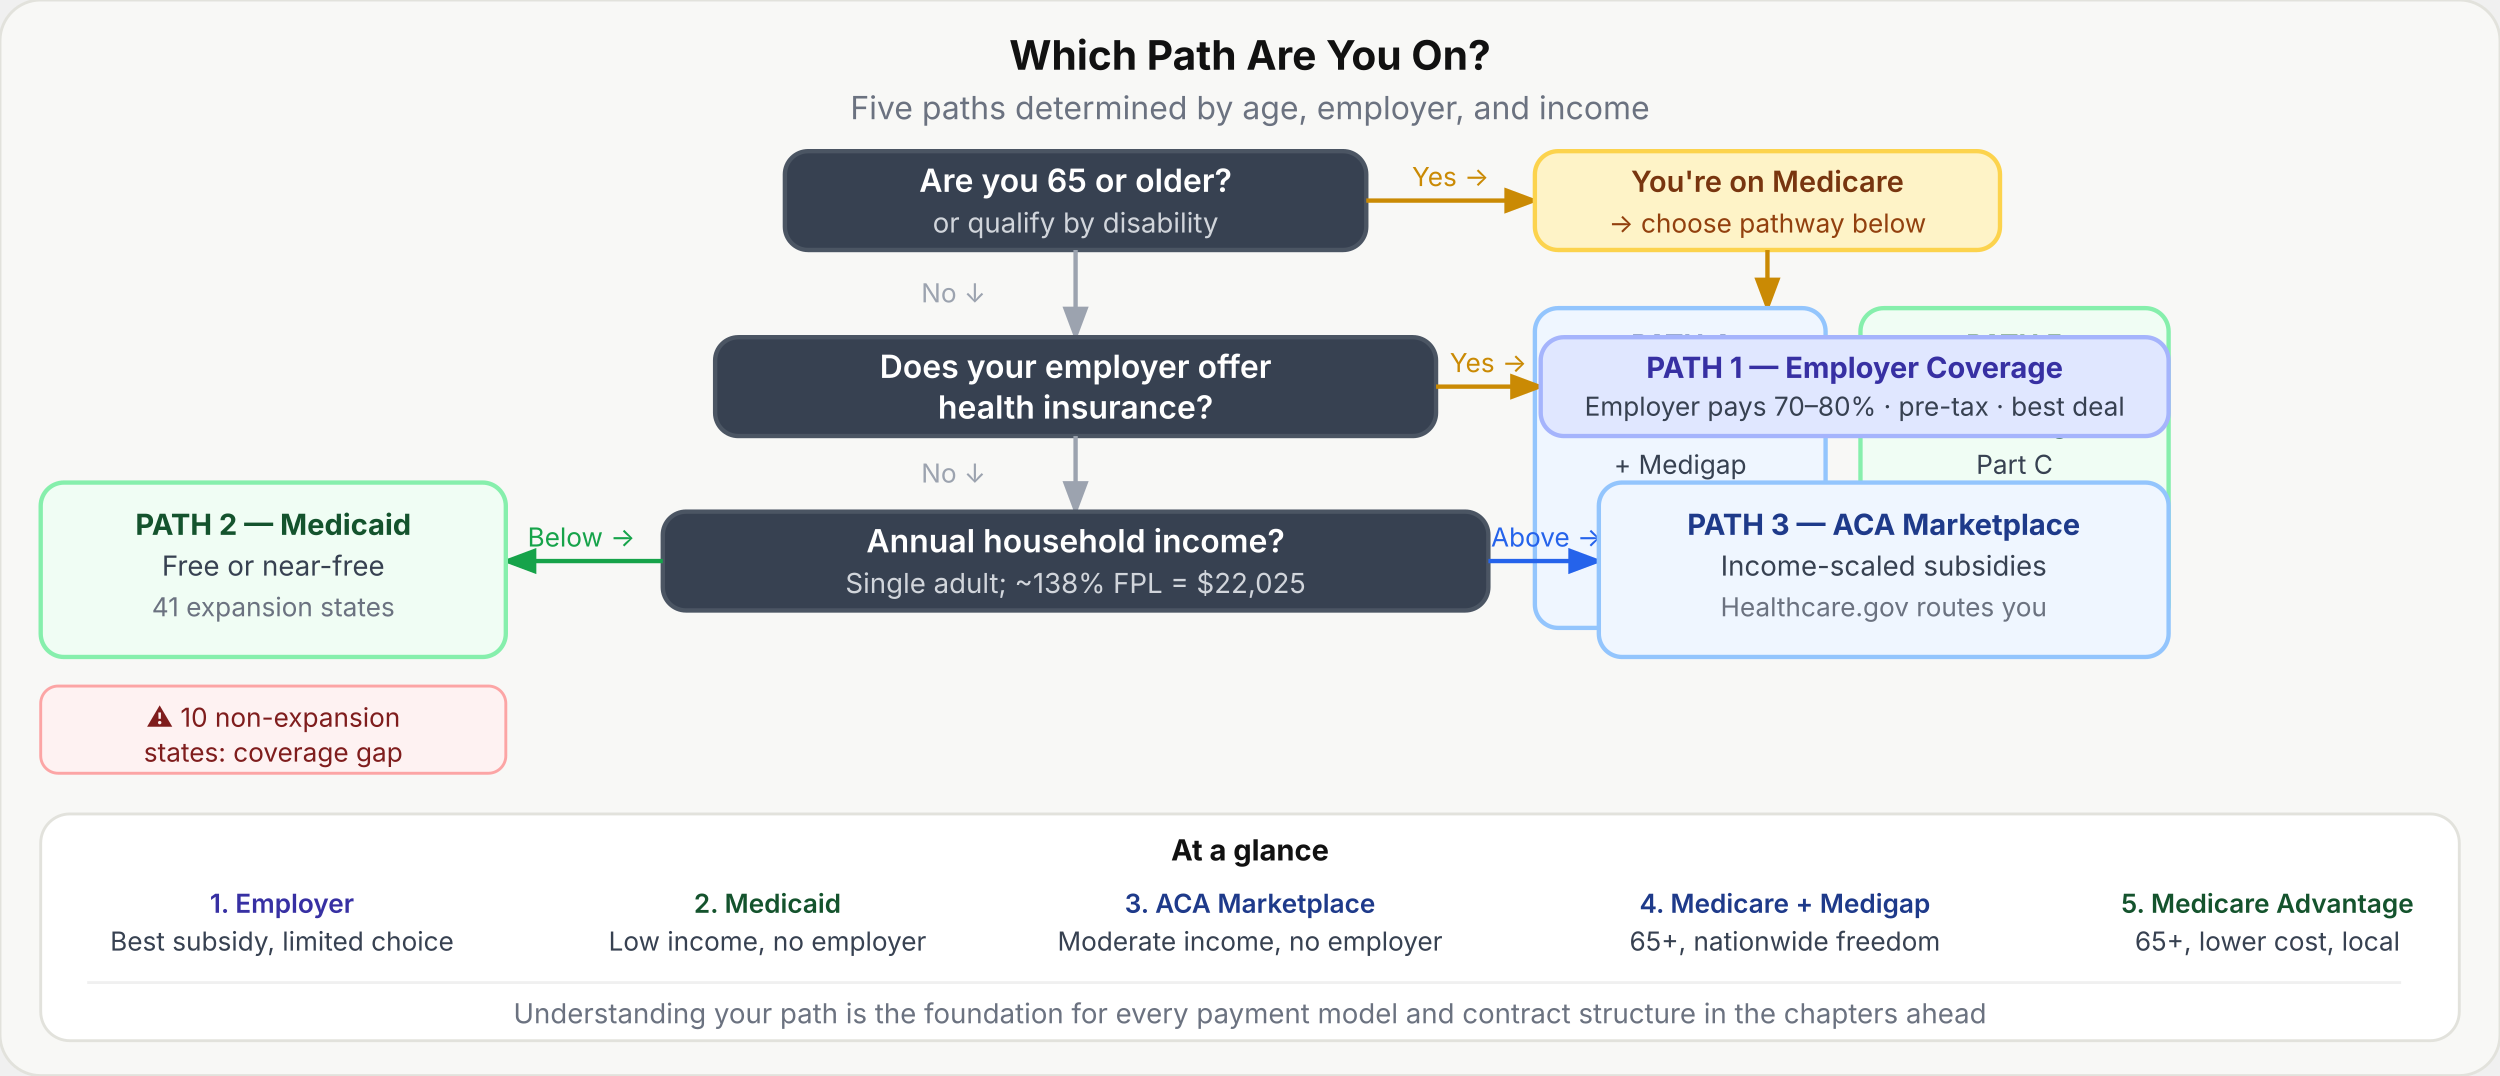
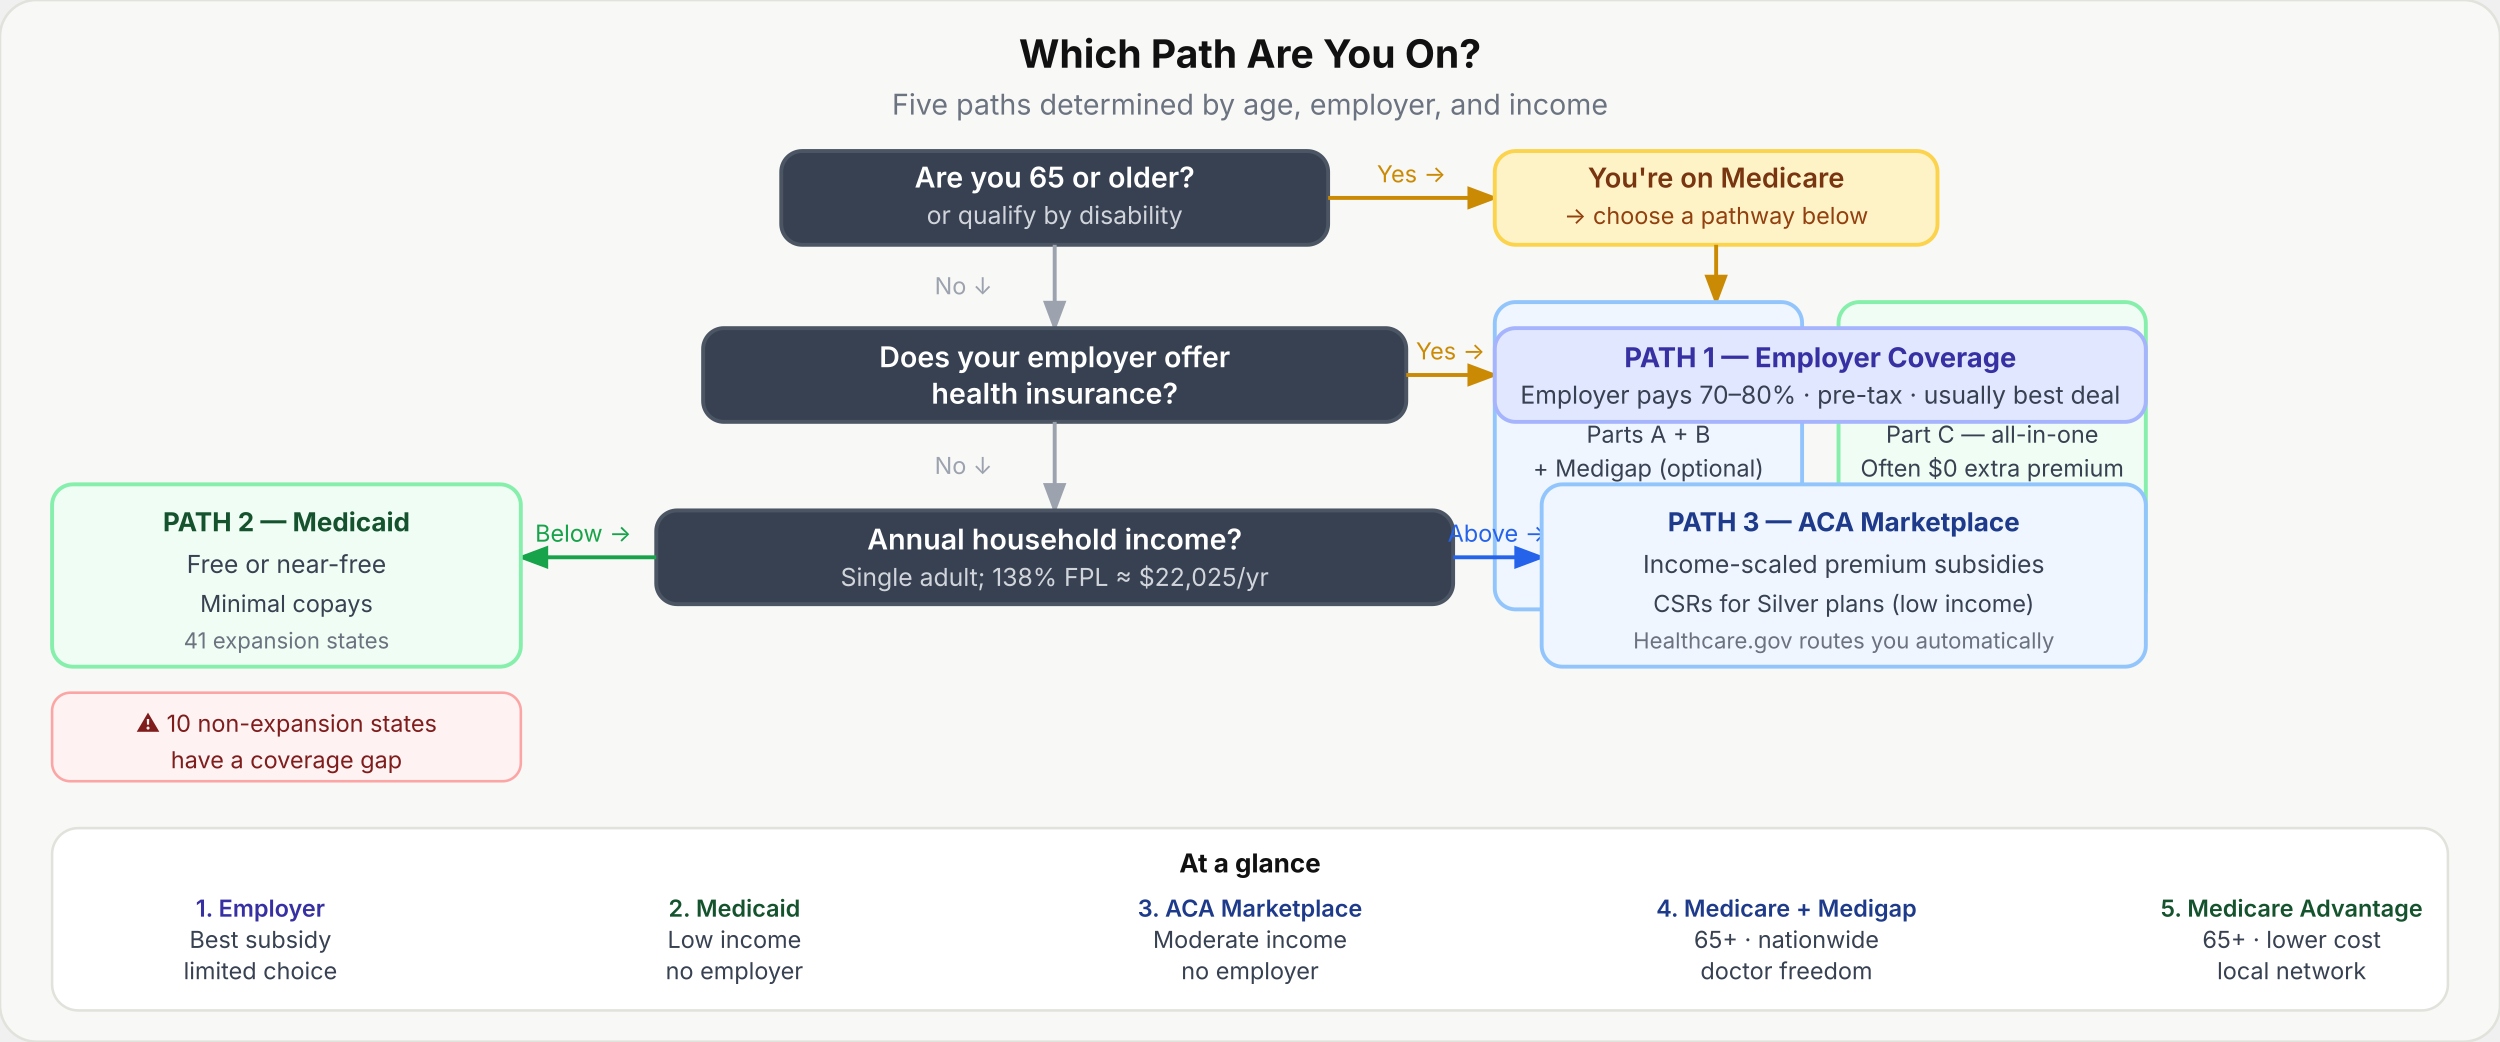
- <svg xmlns="http://www.w3.org/2000/svg" viewBox="0 0 860 370" font-family="Inter, system-ui, -apple-system, sans-serif" role="img">
+ <svg xmlns="http://www.w3.org/2000/svg" viewBox="0 0 960 400" font-family="Inter, system-ui, -apple-system, sans-serif" role="img">
  <defs>
-     <marker id="arr" markerWidth="8" markerHeight="6" refX="7" refY="3" orient="auto">
-       <polygon points="0 0, 8 3, 0 6" fill="#9ca3af" />
+     <marker id="a17-grey" markerWidth="8" markerHeight="6" refX="7" refY="3" orient="auto">
+       <polygon points="0 0,8 3,0 6" fill="#9ca3af" />
    </marker>
-     <marker id="arr-y" markerWidth="8" markerHeight="6" refX="7" refY="3" orient="auto">
-       <polygon points="0 0, 8 3, 0 6" fill="#ca8a04" />
+     <marker id="a17-amber" markerWidth="8" markerHeight="6" refX="7" refY="3" orient="auto">
+       <polygon points="0 0,8 3,0 6" fill="#ca8a04" />
    </marker>
-     <marker id="arr-b" markerWidth="8" markerHeight="6" refX="7" refY="3" orient="auto">
-       <polygon points="0 0, 8 3, 0 6" fill="#2563eb" />
+     <marker id="a17-blue" markerWidth="8" markerHeight="6" refX="7" refY="3" orient="auto">
+       <polygon points="0 0,8 3,0 6" fill="#2563eb" />
    </marker>
-     <marker id="arr-g" markerWidth="8" markerHeight="6" refX="7" refY="3" orient="auto">
-       <polygon points="0 0, 8 3, 0 6" fill="#16a34a" />
+     <marker id="a17-green" markerWidth="8" markerHeight="6" refX="7" refY="3" orient="auto">
+       <polygon points="0 0,8 3,0 6" fill="#16a34a" />
    </marker>
  </defs>
-   <rect width="860" height="370" rx="14" fill="#f8f8f6" stroke="#e2e2dc" stroke-width="1" />
-   <text x="430" y="24" text-anchor="middle" font-size="14" font-weight="700" fill="#111">Which Path Are You On?</text>
-   <text x="430" y="41" text-anchor="middle" font-size="11" fill="#6b7280">Five paths determined by age, employer, and income</text>
-   <rect x="270" y="52" width="200" height="34" rx="8" fill="#374151" stroke="#4b5563" stroke-width="1.5" />
-   <text x="370" y="66" text-anchor="middle" font-size="11" font-weight="600" fill="#fff">Are you 65 or older?</text>
-   <text x="370" y="80" text-anchor="middle" font-size="9.5" fill="#d1d5db">or qualify by disability</text>
-   <line x1="470" y1="69" x2="528" y2="69" stroke="#ca8a04" stroke-width="1.5" marker-end="url(#arr-y)" />
-   <text x="499" y="64" text-anchor="middle" font-size="9" fill="#ca8a04">Yes →</text>
-   <rect x="528" y="52" width="160" height="34" rx="8" fill="#fef3c7" stroke="#fcd34d" stroke-width="1.5" />
-   <text x="608" y="66" text-anchor="middle" font-size="10" font-weight="600" fill="#78350f">You're on Medicare</text>
-   <text x="608" y="80" text-anchor="middle" font-size="9" fill="#92400e">→ choose pathway below</text>
-   <line x1="608" y1="86" x2="608" y2="106" stroke="#ca8a04" stroke-width="1.5" marker-end="url(#arr-y)" />
-   <rect x="528" y="106" width="100" height="110" rx="8" fill="#eff6ff" stroke="#93c5fd" stroke-width="1.5" />
-   <text x="578" y="122" text-anchor="middle" font-size="9.5" font-weight="700" fill="#1e3a8a">PATH 4</text>
-   <text x="578" y="136" text-anchor="middle" font-size="9" font-weight="600" fill="#1e3a8a">Original</text>
-   <text x="578" y="149" text-anchor="middle" font-size="9" font-weight="600" fill="#1e3a8a">Medicare</text>
-   <text x="578" y="163" text-anchor="middle" font-size="9" fill="#374151">+ Medigap</text>
-   <text x="578" y="176" text-anchor="middle" font-size="9" fill="#374151">+ Part D</text>
-   <text x="578" y="191" text-anchor="middle" font-size="8.5" fill="#6b7280">Nationwide</text>
-   <text x="578" y="203" text-anchor="middle" font-size="8.5" fill="#6b7280">freedom</text>
-   <rect x="640" y="106" width="106" height="110" rx="8" fill="#f0fdf4" stroke="#86efac" stroke-width="1.5" />
-   <text x="693" y="122" text-anchor="middle" font-size="9.5" font-weight="700" fill="#14532d">PATH 5</text>
-   <text x="693" y="136" text-anchor="middle" font-size="9" font-weight="600" fill="#14532d">Medicare</text>
-   <text x="693" y="149" text-anchor="middle" font-size="9" font-weight="600" fill="#14532d">Advantage</text>
-   <text x="693" y="163" text-anchor="middle" font-size="9" fill="#374151">Part C</text>
-   <text x="693" y="176" text-anchor="middle" font-size="9" fill="#374151">often $0 extra</text>
-   <text x="693" y="191" text-anchor="middle" font-size="8.5" fill="#6b7280">Local network</text>
-   <text x="693" y="203" text-anchor="middle" font-size="8.5" fill="#6b7280">OOP cap</text>
-   <line x1="370" y1="86" x2="370" y2="116" stroke="#9ca3af" stroke-width="1.5" marker-end="url(#arr)" />
-   <text x="328" y="104" text-anchor="middle" font-size="9" fill="#9ca3af">No ↓</text>
-   <rect x="246" y="116" width="248" height="34" rx="8" fill="#374151" stroke="#4b5563" stroke-width="1.5" />
-   <text x="370" y="130" text-anchor="middle" font-size="11" font-weight="600" fill="#fff">Does your employer offer</text>
-   <text x="370" y="144" text-anchor="middle" font-size="11" font-weight="600" fill="#fff">health insurance?</text>
-   <line x1="494" y1="133" x2="530" y2="133" stroke="#ca8a04" stroke-width="1.5" marker-end="url(#arr-y)" />
-   <text x="512" y="128" text-anchor="middle" font-size="9" fill="#ca8a04">Yes →</text>
-   <rect x="530" y="116" width="216" height="34" rx="8" fill="#e0e7ff" stroke="#a5b4fc" stroke-width="1.5" />
-   <text x="638" y="130" text-anchor="middle" font-size="10" font-weight="700" fill="#3730a3">PATH 1 — Employer Coverage</text>
-   <text x="638" y="143" text-anchor="middle" font-size="9" fill="#374151">Employer pays 70–80% · pre-tax · best deal</text>
-   <line x1="370" y1="150" x2="370" y2="176" stroke="#9ca3af" stroke-width="1.5" marker-end="url(#arr)" />
-   <text x="328" y="166" text-anchor="middle" font-size="9" fill="#9ca3af">No ↓</text>
-   <rect x="228" y="176" width="284" height="34" rx="8" fill="#374151" stroke="#4b5563" stroke-width="1.5" />
-   <text x="370" y="190" text-anchor="middle" font-size="11" font-weight="600" fill="#fff">Annual household income?</text>
-   <text x="370" y="204" text-anchor="middle" font-size="9.5" fill="#d1d5db">Single adult; ~138% FPL = $22,025</text>
-   <line x1="228" y1="193" x2="174" y2="193" stroke="#16a34a" stroke-width="1.5" marker-end="url(#arr-g)" />
-   <text x="200" y="188" text-anchor="middle" font-size="9" fill="#16a34a">Below →</text>
-   <rect x="14" y="166" width="160" height="60" rx="8" fill="#f0fdf4" stroke="#86efac" stroke-width="1.5" />
-   <text x="94" y="184" text-anchor="middle" font-size="10" font-weight="700" fill="#14532d">PATH 2 — Medicaid</text>
-   <text x="94" y="198" text-anchor="middle" font-size="9.5" fill="#374151">Free or near-free</text>
-   <text x="94" y="212" text-anchor="middle" font-size="9" fill="#6b7280">41 expansion states</text>
-   <line x1="512" y1="193" x2="550" y2="193" stroke="#2563eb" stroke-width="1.5" marker-end="url(#arr-b)" />
-   <text x="532" y="188" text-anchor="middle" font-size="9" fill="#2563eb">Above →</text>
-   <rect x="550" y="166" width="196" height="60" rx="8" fill="#eff6ff" stroke="#93c5fd" stroke-width="1.5" />
-   <text x="648" y="184" text-anchor="middle" font-size="10" font-weight="700" fill="#1e3a8a">PATH 3 — ACA Marketplace</text>
-   <text x="648" y="198" text-anchor="middle" font-size="9.5" fill="#374151">Income-scaled subsidies</text>
-   <text x="648" y="212" text-anchor="middle" font-size="9" fill="#6b7280">Healthcare.gov routes you</text>
-   <rect x="14" y="236" width="160" height="30" rx="6" fill="#fef2f2" stroke="#fca5a5" stroke-width="1" />
-   <text x="94" y="250" text-anchor="middle" font-size="9" fill="#7f1d1d">⚠ 10 non-expansion</text>
-   <text x="94" y="262" text-anchor="middle" font-size="9" fill="#7f1d1d">states: coverage gap</text>
-   <rect x="14" y="280" width="832" height="78" rx="10" fill="#fff" stroke="#e2e2dc" stroke-width="1" />
-   <text x="430" y="296" text-anchor="middle" font-size="10" font-weight="700" fill="#111">At a glance</text>
-   <text x="97" y="314" text-anchor="middle" font-size="9" font-weight="600" fill="#3730a3">1. Employer</text>
-   <text x="97" y="327" text-anchor="middle" font-size="9" fill="#374151">Best subsidy, limited choice</text>
-   <text x="264" y="314" text-anchor="middle" font-size="9" font-weight="600" fill="#14532d">2. Medicaid</text>
-   <text x="264" y="327" text-anchor="middle" font-size="9" fill="#374151">Low income, no employer</text>
-   <text x="430" y="314" text-anchor="middle" font-size="9" font-weight="600" fill="#1e3a8a">3. ACA Marketplace</text>
-   <text x="430" y="327" text-anchor="middle" font-size="9" fill="#374151">Moderate income, no employer</text>
-   <text x="614" y="314" text-anchor="middle" font-size="9" font-weight="600" fill="#1e3a8a">4. Medicare + Medigap</text>
-   <text x="614" y="327" text-anchor="middle" font-size="9" fill="#374151">65+, nationwide freedom</text>
-   <text x="780" y="314" text-anchor="middle" font-size="9" font-weight="600" fill="#14532d">5. Medicare Advantage</text>
-   <text x="780" y="327" text-anchor="middle" font-size="9" fill="#374151">65+, lower cost, local</text>
-   <line x1="30" y1="338" x2="826" y2="338" stroke="#f0f0f0" stroke-width="1" />
-   <text x="430" y="352" text-anchor="middle" font-size="9.5" fill="#6b7280">Understanding your path is the foundation for every payment model and contract structure in the chapters ahead</text>
+   <rect width="960" height="400" rx="14" fill="#f8f8f6" stroke="#e2e2dc" stroke-width="1" />
+   <text x="480" y="26" text-anchor="middle" font-size="15" font-weight="700" fill="#111">Which Path Are You On?</text>
+   <text x="480" y="44" text-anchor="middle" font-size="11" fill="#6b7280">Five paths determined by age, employer, and income</text>
+   <rect x="300" y="58" width="210" height="36" rx="8" fill="#374151" stroke="#4b5563" stroke-width="1.5" />
+   <text x="405" y="72" text-anchor="middle" font-size="11" font-weight="600" fill="#fff">Are you 65 or older?</text>
+   <text x="405" y="86" text-anchor="middle" font-size="9.5" fill="#d1d5db">or qualify by disability</text>
+   <line x1="510" y1="76" x2="574" y2="76" stroke="#ca8a04" stroke-width="1.5" marker-end="url(#a17-amber)" />
+   <text x="542" y="70" text-anchor="middle" font-size="9" fill="#ca8a04">Yes →</text>
+   <rect x="574" y="58" width="170" height="36" rx="8" fill="#fef3c7" stroke="#fcd34d" stroke-width="1.5" />
+   <text x="659" y="72" text-anchor="middle" font-size="10.5" font-weight="600" fill="#78350f">You're on Medicare</text>
+   <text x="659" y="86" text-anchor="middle" font-size="9" fill="#92400e">→ choose a pathway below</text>
+   <line x1="659" y1="94" x2="659" y2="116" stroke="#ca8a04" stroke-width="1.5" marker-end="url(#a17-amber)" />
+   <rect x="574" y="116" width="118" height="118" rx="8" fill="#eff6ff" stroke="#93c5fd" stroke-width="1.5" />
+   <text x="633" y="133" text-anchor="middle" font-size="10" font-weight="700" fill="#1e3a8a">PATH 4</text>
+   <text x="633" y="149" text-anchor="middle" font-size="9.5" font-weight="600" fill="#1e3a8a">Original Medicare</text>
+   <line x1="585" y1="157" x2="681" y2="157" stroke="#bfdbfe" stroke-width="1" />
+   <text x="633" y="170" text-anchor="middle" font-size="9" fill="#374151">Parts A + B</text>
+   <text x="633" y="183" text-anchor="middle" font-size="9" fill="#374151">+ Medigap (optional)</text>
+   <text x="633" y="196" text-anchor="middle" font-size="9" fill="#374151">+ standalone Part D</text>
+   <text x="633" y="211" text-anchor="middle" font-size="8.5" fill="#6b7280">Nationwide freedom</text>
+   <text x="633" y="225" text-anchor="middle" font-size="8.5" fill="#6b7280">higher premiums</text>
+   <rect x="706" y="116" width="118" height="118" rx="8" fill="#f0fdf4" stroke="#86efac" stroke-width="1.5" />
+   <text x="765" y="133" text-anchor="middle" font-size="10" font-weight="700" fill="#14532d">PATH 5</text>
+   <text x="765" y="149" text-anchor="middle" font-size="9.5" font-weight="600" fill="#14532d">Medicare Advantage</text>
+   <line x1="717" y1="157" x2="813" y2="157" stroke="#bbf7d0" stroke-width="1" />
+   <text x="765" y="170" text-anchor="middle" font-size="9" fill="#374151">Part C — all-in-one</text>
+   <text x="765" y="183" text-anchor="middle" font-size="9" fill="#374151">Often $0 extra premium</text>
+   <text x="765" y="196" text-anchor="middle" font-size="9" fill="#374151">Usually includes drugs</text>
+   <text x="765" y="211" text-anchor="middle" font-size="8.5" fill="#6b7280">Local network</text>
+   <text x="765" y="225" text-anchor="middle" font-size="8.5" fill="#6b7280">annual OOP cap ~$9,250</text>
+   <line x1="405" y1="94" x2="405" y2="126" stroke="#9ca3af" stroke-width="1.5" marker-end="url(#a17-grey)" />
+   <text x="370" y="113" text-anchor="middle" font-size="9" fill="#9ca3af">No ↓</text>
+   <rect x="270" y="126" width="270" height="36" rx="8" fill="#374151" stroke="#4b5563" stroke-width="1.5" />
+   <text x="405" y="141" text-anchor="middle" font-size="11" font-weight="600" fill="#fff">Does your employer offer</text>
+   <text x="405" y="155" text-anchor="middle" font-size="11" font-weight="600" fill="#fff">health insurance?</text>
+   <line x1="540" y1="144" x2="574" y2="144" stroke="#ca8a04" stroke-width="1.5" marker-end="url(#a17-amber)" />
+   <text x="557" y="138" text-anchor="middle" font-size="9" fill="#ca8a04">Yes →</text>
+   <rect x="574" y="126" width="250" height="36" rx="8" fill="#e0e7ff" stroke="#a5b4fc" stroke-width="1.5" />
+   <text x="699" y="141" text-anchor="middle" font-size="10.5" font-weight="700" fill="#3730a3">PATH 1 — Employer Coverage</text>
+   <text x="699" y="155" text-anchor="middle" font-size="9.5" fill="#374151">Employer pays 70–80% · pre-tax · usually best deal</text>
+   <line x1="405" y1="162" x2="405" y2="196" stroke="#9ca3af" stroke-width="1.5" marker-end="url(#a17-grey)" />
+   <text x="370" y="182" text-anchor="middle" font-size="9" fill="#9ca3af">No ↓</text>
+   <rect x="252" y="196" width="306" height="36" rx="8" fill="#374151" stroke="#4b5563" stroke-width="1.5" />
+   <text x="405" y="211" text-anchor="middle" font-size="11" font-weight="600" fill="#fff">Annual household income?</text>
+   <text x="405" y="225" text-anchor="middle" font-size="9.5" fill="#d1d5db">Single adult; 138% FPL ≈ $22,025/yr</text>
+   <line x1="252" y1="214" x2="200" y2="214" stroke="#16a34a" stroke-width="1.5" marker-end="url(#a17-green)" />
+   <text x="224" y="208" text-anchor="middle" font-size="9" fill="#16a34a">Below →</text>
+   <rect x="20" y="186" width="180" height="70" rx="8" fill="#f0fdf4" stroke="#86efac" stroke-width="1.5" />
+   <text x="110" y="204" text-anchor="middle" font-size="10" font-weight="700" fill="#14532d">PATH 2 — Medicaid</text>
+   <text x="110" y="220" text-anchor="middle" font-size="9.5" fill="#374151">Free or near-free</text>
+   <text x="110" y="235" text-anchor="middle" font-size="9" fill="#374151">Minimal copays</text>
+   <text x="110" y="249" text-anchor="middle" font-size="8.5" fill="#6b7280">41 expansion states</text>
+   <rect x="20" y="266" width="180" height="34" rx="7" fill="#fef2f2" stroke="#fca5a5" stroke-width="1" />
+   <text x="110" y="281" text-anchor="middle" font-size="9" fill="#7f1d1d">⚠ 10 non-expansion states</text>
+   <text x="110" y="295" text-anchor="middle" font-size="9" fill="#7f1d1d">have a coverage gap</text>
+   <line x1="558" y1="214" x2="592" y2="214" stroke="#2563eb" stroke-width="1.5" marker-end="url(#a17-blue)" />
+   <text x="575" y="208" text-anchor="middle" font-size="9" fill="#2563eb">Above →</text>
+   <rect x="592" y="186" width="232" height="70" rx="8" fill="#eff6ff" stroke="#93c5fd" stroke-width="1.5" />
+   <text x="708" y="204" text-anchor="middle" font-size="10" font-weight="700" fill="#1e3a8a">PATH 3 — ACA Marketplace</text>
+   <text x="708" y="220" text-anchor="middle" font-size="9.5" fill="#374151">Income-scaled premium subsidies</text>
+   <text x="708" y="235" text-anchor="middle" font-size="9" fill="#374151">CSRs for Silver plans (low income)</text>
+   <text x="708" y="249" text-anchor="middle" font-size="8.5" fill="#6b7280">Healthcare.gov routes you automatically</text>
+   <rect x="20" y="318" width="920" height="70" rx="10" fill="#fff" stroke="#e2e2dc" stroke-width="1" />
+   <text x="480" y="335" text-anchor="middle" font-size="10" font-weight="700" fill="#111">At a glance</text>
+   <text x="100" y="352" text-anchor="middle" font-size="9" font-weight="600" fill="#3730a3">1. Employer</text>
+   <text x="100" y="364" text-anchor="middle" font-size="9" fill="#374151">Best subsidy</text>
+   <text x="100" y="376" text-anchor="middle" font-size="9" fill="#374151">limited choice</text>
+   <text x="282" y="352" text-anchor="middle" font-size="9" font-weight="600" fill="#14532d">2. Medicaid</text>
+   <text x="282" y="364" text-anchor="middle" font-size="9" fill="#374151">Low income</text>
+   <text x="282" y="376" text-anchor="middle" font-size="9" fill="#374151">no employer</text>
+   <text x="480" y="352" text-anchor="middle" font-size="9" font-weight="600" fill="#1e3a8a">3. ACA Marketplace</text>
+   <text x="480" y="364" text-anchor="middle" font-size="9" fill="#374151">Moderate income</text>
+   <text x="480" y="376" text-anchor="middle" font-size="9" fill="#374151">no employer</text>
+   <text x="686" y="352" text-anchor="middle" font-size="9" font-weight="600" fill="#1e3a8a">4. Medicare + Medigap</text>
+   <text x="686" y="364" text-anchor="middle" font-size="9" fill="#374151">65+ · nationwide</text>
+   <text x="686" y="376" text-anchor="middle" font-size="9" fill="#374151">doctor freedom</text>
+   <text x="880" y="352" text-anchor="middle" font-size="9" font-weight="600" fill="#14532d">5. Medicare Advantage</text>
+   <text x="880" y="364" text-anchor="middle" font-size="9" fill="#374151">65+ · lower cost</text>
+   <text x="880" y="376" text-anchor="middle" font-size="9" fill="#374151">local network</text>
</svg>
